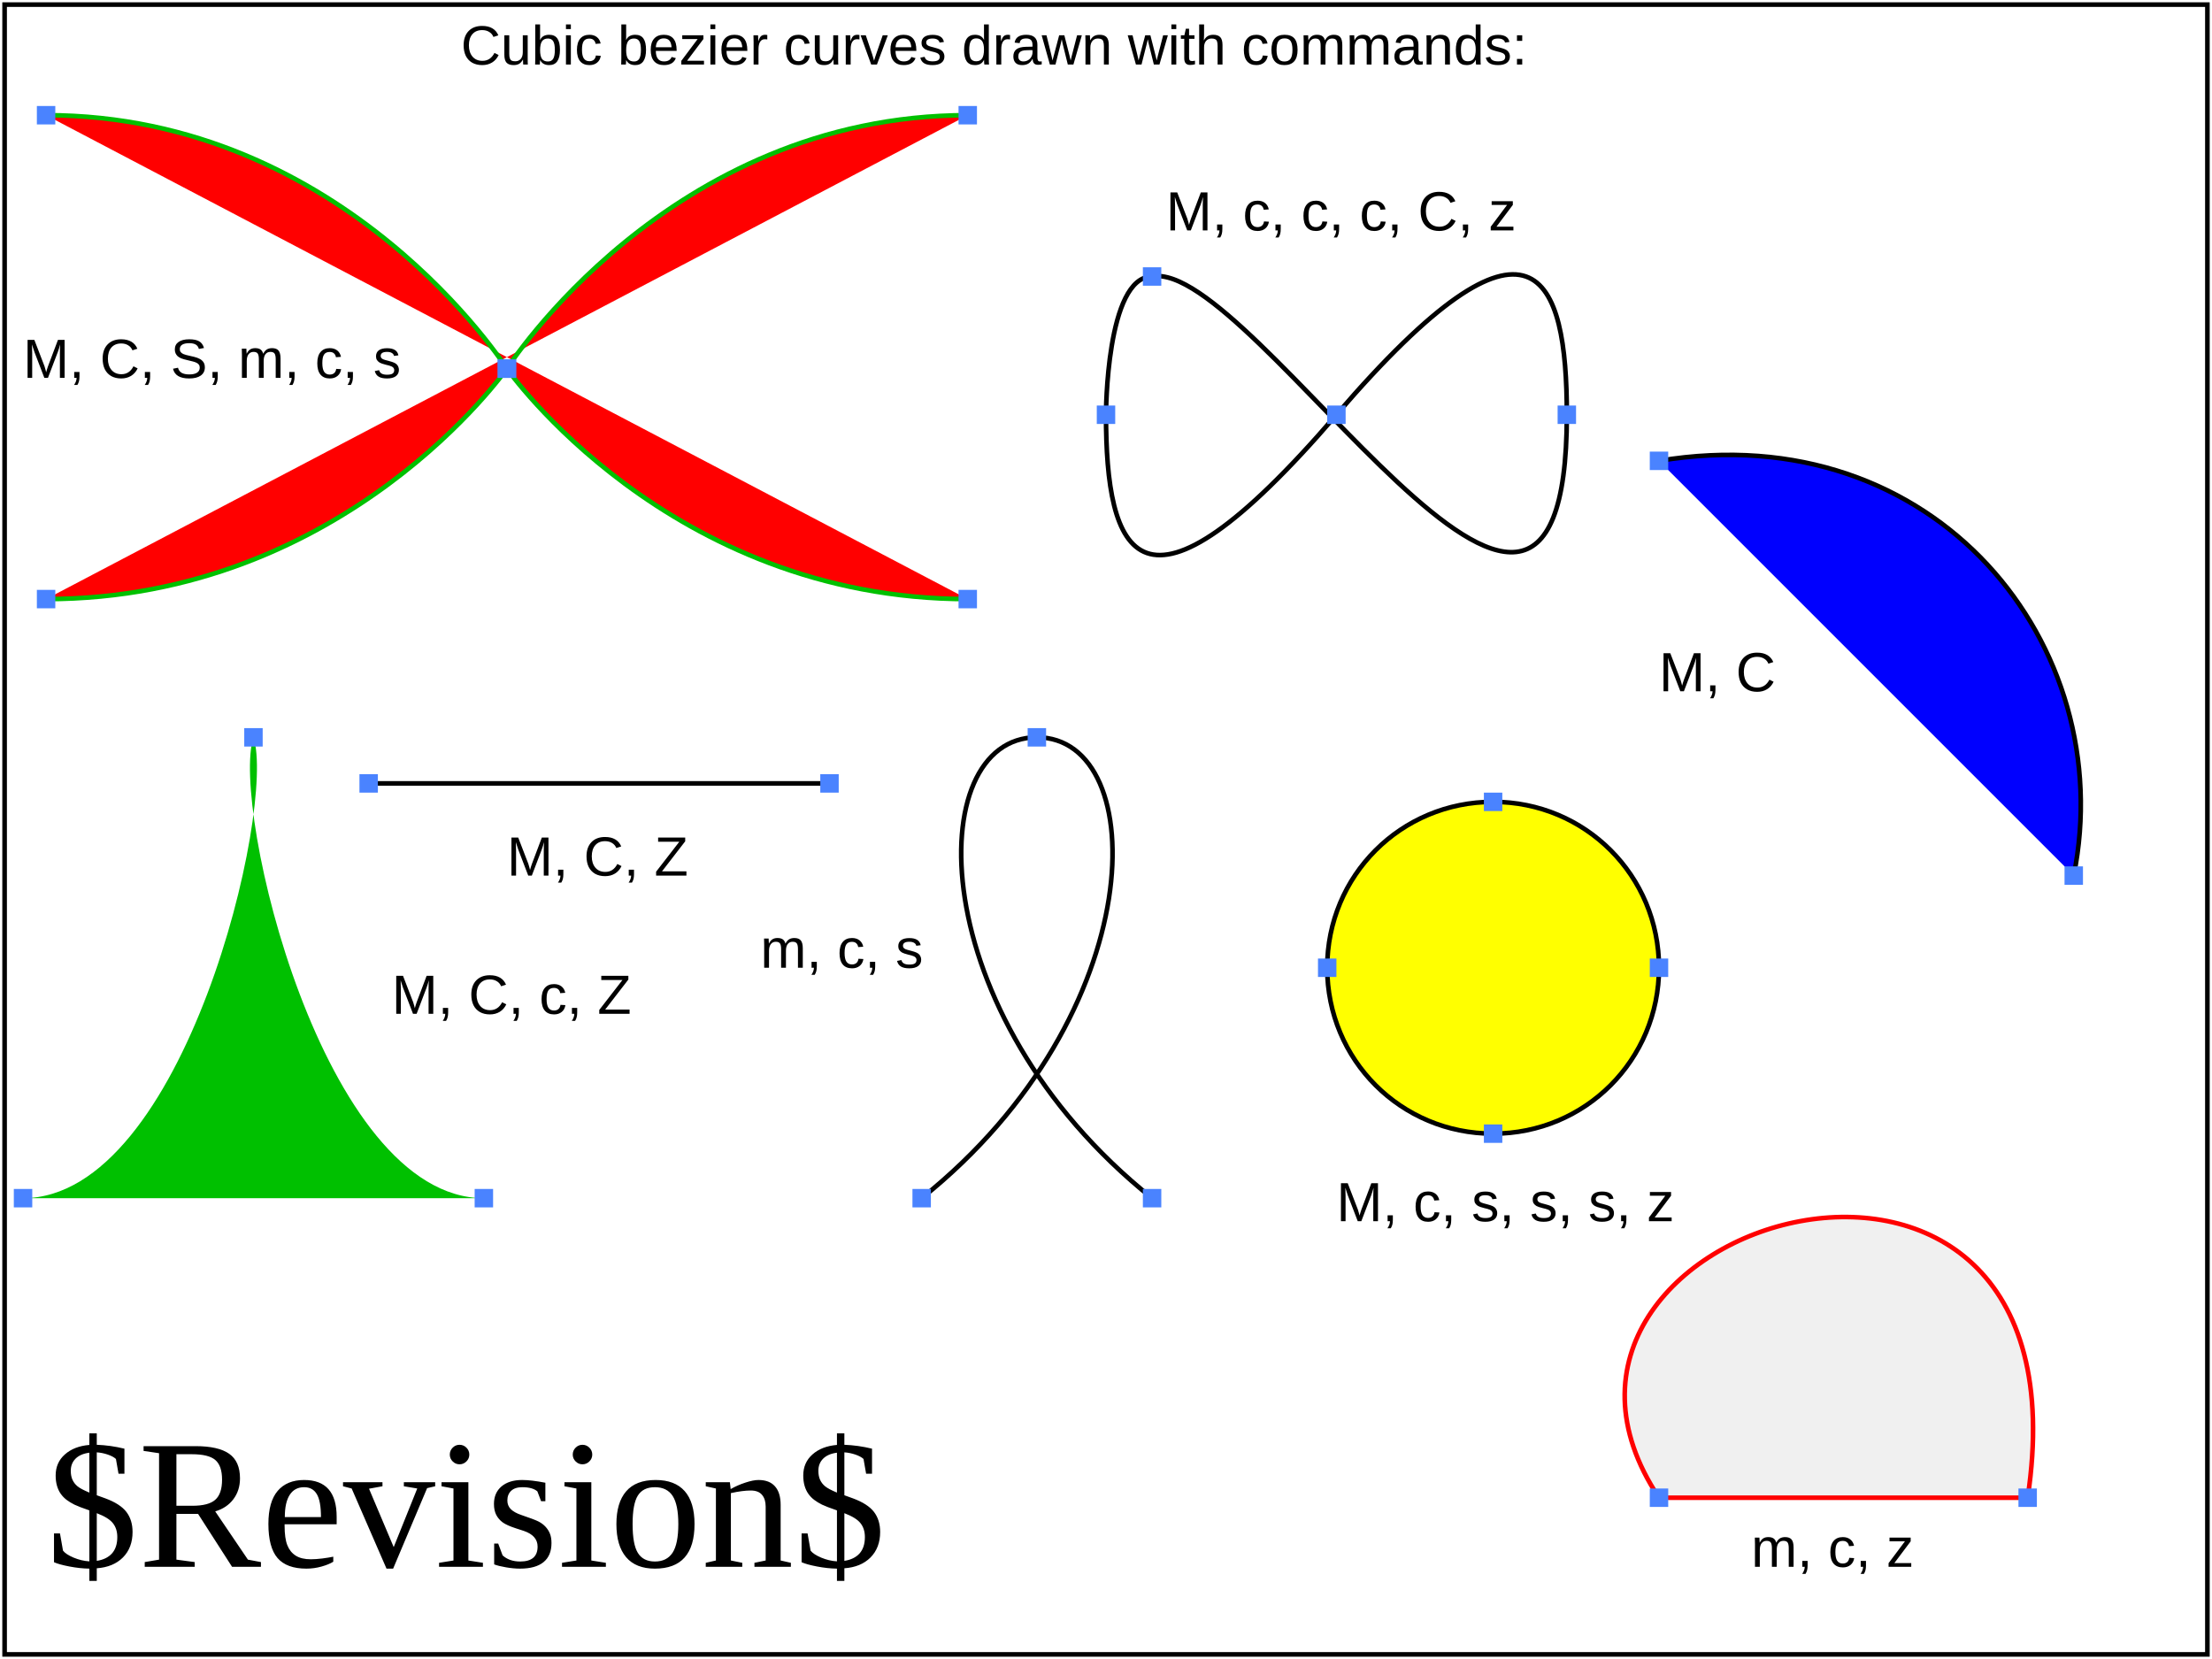
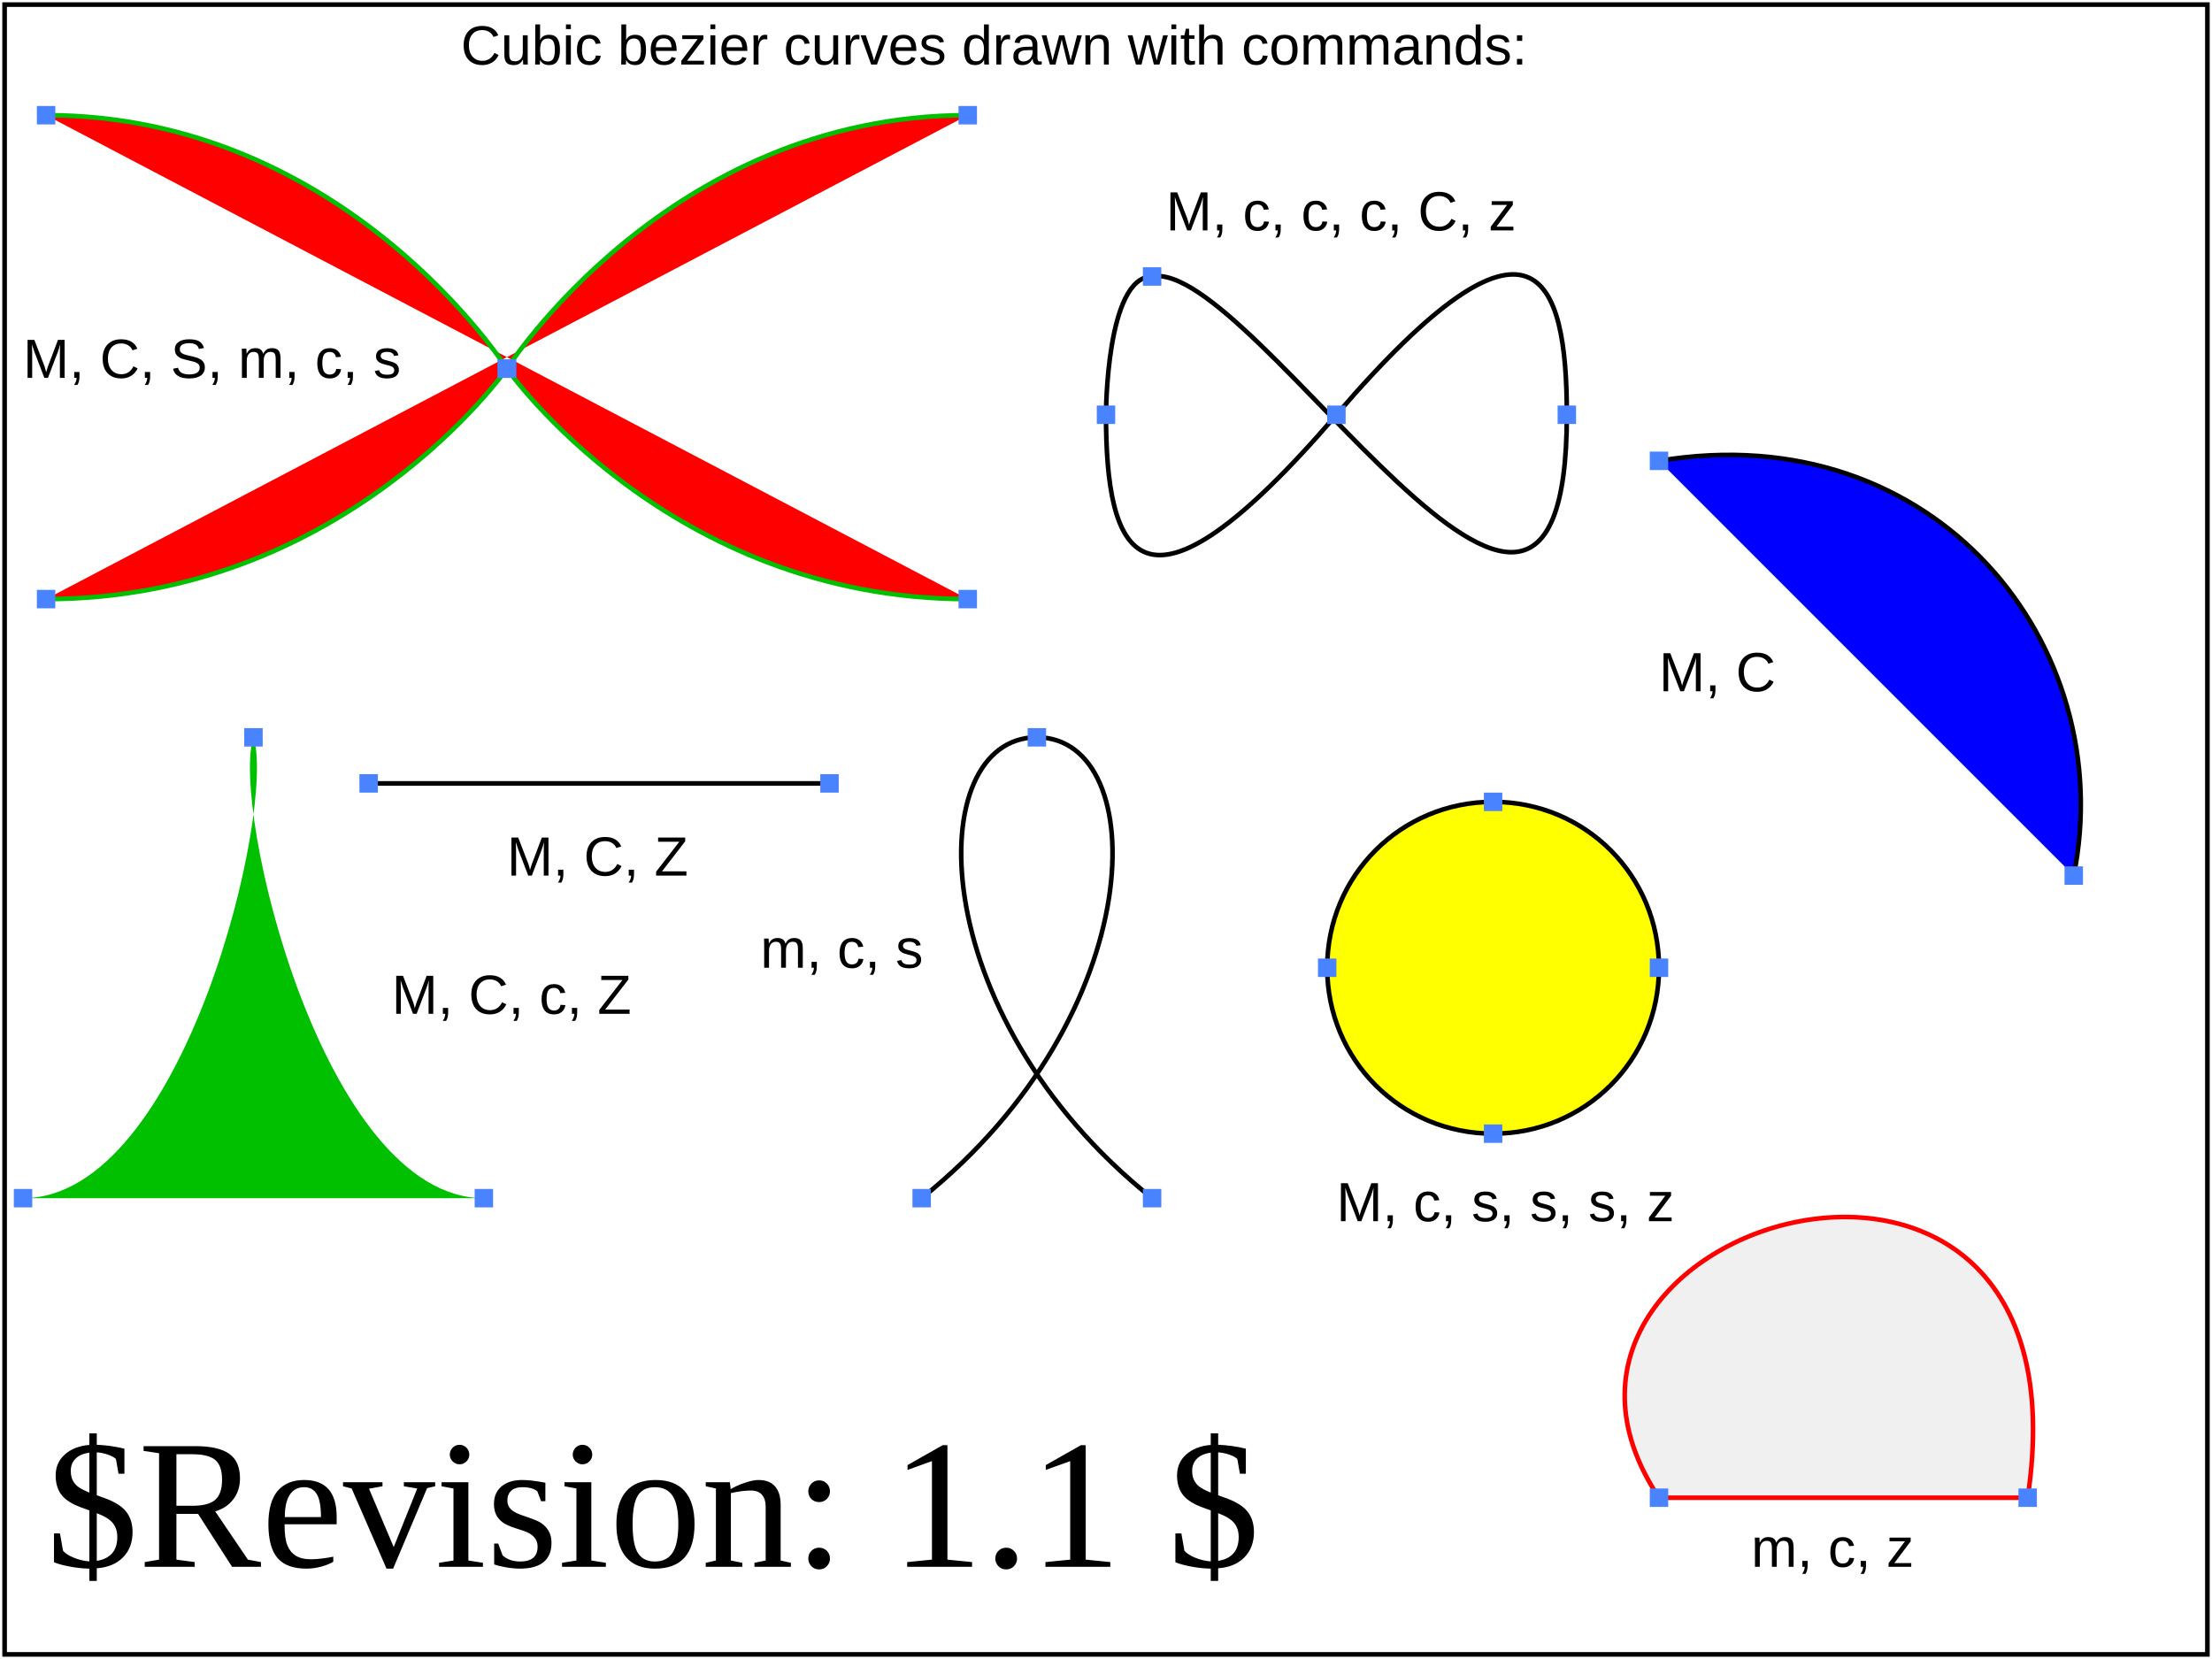
<svg xmlns="http://www.w3.org/2000/svg" xmlns:ns1="http://www.w3.org/2000/02/svg/testsuite/description/" version="1.1" baseProfile="tiny" id="svg-root" width="100%" height="100%" viewBox="0 0 480 360">
  <ns1:SVGTestCase>
-     <ns1:OperatorScript version="$Revision$" testname="paths-data-01-t.svg">
+     <ns1:OperatorScript version="$Revision: 1.1 $" testname="paths-data-01-t.svg">
      <ns1:Paragraph>
Test that the viewer has the basic capability to handle the 'path'
element and its data (d) attribute in combination with the cubic
Bezier curveto commands, C, c, S, s (plus Mm and Zz).  
    </ns1:Paragraph>
      <ns1:Paragraph>
There are 8 subtests, each composed from the cubic Bezier path commands per
the label by the subtest.  On-curve control points (i.e., the curve position)
are marked by small blue squares.  Subtests are filled, or stroked, or 
both, using simple style properties and colors.
    </ns1:Paragraph>
      <ns1:Paragraph>
The rendered picture should match the reference image exactly, except for possible
variations in the labelling text (per CSS2 rules).  
    </ns1:Paragraph>
      <ns1:Paragraph>
The test uses the 'rect' element, as well as basic fill (solid primary colors), 
stroke (primary color 1-pixel lines), font-family (Arial) and font-size properties.
    </ns1:Paragraph>
    </ns1:OperatorScript>
  </ns1:SVGTestCase>
  <g id="test-body-content">
    <text font-family="Arial" font-size="12" x="100" y="14">Cubic bezier curves drawn with commands:</text>
    <path id="X_curve_MCSmcs" fill="#FF0000" stroke="#00C000" d="   M  210 130      C  145 130     110  80     110  80       S  75  25      10  25          m    0 105      c   65   0      100 -50     100 -50       s   35 -55     100 -55   " />
    <rect x="208" y="128" width="4" height="4" fill="#4A83FF" stroke="none" />
    <rect x="108" y="78" width="4" height="4" fill="#4A83FF" stroke="none" />
    <rect x="8" y="23" width="4" height="4" fill="#4A83FF" stroke="none" />
    <rect x="8" y="128" width="4" height="4" fill="#4A83FF" stroke="none" />
    <rect x="108" y="78" width="4" height="4" fill="#4A83FF" stroke="none" />
    <rect x="208" y="23" width="4" height="4" fill="#4A83FF" stroke="none" />
    <text font-family="Arial" font-size="12" x="5" y="82">M, C, S, m, c, s</text>
    <path id="Infinity_McccCz" fill="none" stroke="#000000" d="   M 240  90      c 0  30    7  50    50  0       c 43  -50    50  -30    50  0       c 0  83    -68  -34    -90  -30       C 240  60    240  90    240  90   z  " />
    <rect x="238" y="88" width="4" height="4" fill="#4A83FF" stroke="none" />
    <rect x="288" y="88" width="4" height="4" fill="#4A83FF" stroke="none" />
    <rect x="338" y="88" width="4" height="4" fill="#4A83FF" stroke="none" />
    <rect x="248" y="58" width="4" height="4" fill="#4A83FF" stroke="none" />
    <text font-family="Arial" font-size="12" x="253" y="50">M, c, c, c, C, z</text>
    <path id="Line_MCZ" fill="none" stroke="#000000" d="M80 170   C100 170 160 170 180 170Z" />
    <rect x="78" y="168" width="4" height="4" fill="#4A83FF" stroke="none" />
    <rect x="178" y="168" width="4" height="4" fill="#4A83FF" stroke="none" />
    <text font-family="Arial" font-size="12" x="110" y="190">M, C, Z</text>
    <path id="Inv_V_MCcZ" fill="#00C000" stroke="none" d="M5 260 C40 260 60 175  55 160 c  -5  15 15 100 50 100Z" />
    <rect x="3" y="258" width="4" height="4" fill="#4A83FF" stroke="none" />
    <rect x="53" y="158" width="4" height="4" fill="#4A83FF" stroke="none" />
    <rect x="103" y="258" width="4" height="4" fill="#4A83FF" stroke="none" />
    <text font-family="Arial" font-size="12" x="85" y="220">M, C, c, Z</text>
    <path id="Rem_Rib_mcs" fill="none" stroke="#000000" d="m 200 260      c  50 -40     50 -100     25 -100       s -25  60     25  100  " />
    <rect x="198" y="258" width="4" height="4" fill="#4A83FF" stroke="none" />
    <rect x="223" y="158" width="4" height="4" fill="#4A83FF" stroke="none" />
    <rect x="248" y="258" width="4" height="4" fill="#4A83FF" stroke="none" />
    <text font-family="Arial" font-size="12" x="165" y="210">m, c, s</text>
    <path id="Arc_MC" fill="#0000FF" stroke="#000000" d="   M 360 100   C 420 90 460 140 450 190" />
    <rect x="358" y="98" width="4" height="4" fill="#4A83FF" stroke="none" />
    <rect x="448" y="188" width="4" height="4" fill="#4A83FF" stroke="none" />
    <text font-family="Arial" font-size="12" x="360" y="150">M, C</text>
    <path id="Circle_Mcssz" fill="#FFFF00" stroke="#000000" d="M360 210      c   0  20    -16  36    -36  36       s -36 -16    -36 -36       s  16 -36     36 -36    s  36  16     36  36   z  " />
    <rect x="358" y="208" width="4" height="4" fill="#4A83FF" stroke="none" />
    <rect x="322" y="244" width="4" height="4" fill="#4A83FF" stroke="none" />
    <rect x="286" y="208" width="4" height="4" fill="#4A83FF" stroke="none" />
    <rect x="322" y="172" width="4" height="4" fill="#4A83FF" stroke="none" />
    <text font-family="Arial" font-size="12" x="290" y="265">M, c, s, s, s, z</text>
    <path id="Horseshoe_Mcs" fill="#F0F0F0" stroke="#FF0000" d="m 360  325  c -40  -60     95 -100     80    0      z  " />
    <rect x="358" y="323" width="4" height="4" fill="#4A83FF" stroke="none" />
    <rect x="438" y="323" width="4" height="4" fill="#4A83FF" stroke="none" />
    <text font-family="Arial" font-size="12" x="380" y="340">m, c, z</text>
  </g>
-   <text id="revision" x="10" y="340" font-size="40" stroke="none" fill="black">$Revision$</text>
+   <text id="revision" x="10" y="340" font-size="40" stroke="none" fill="black">$Revision: 1.1 $</text>
  <rect id="test-frame" x="1" y="1" width="478" height="358" fill="none" stroke="#000000" />
</svg>
